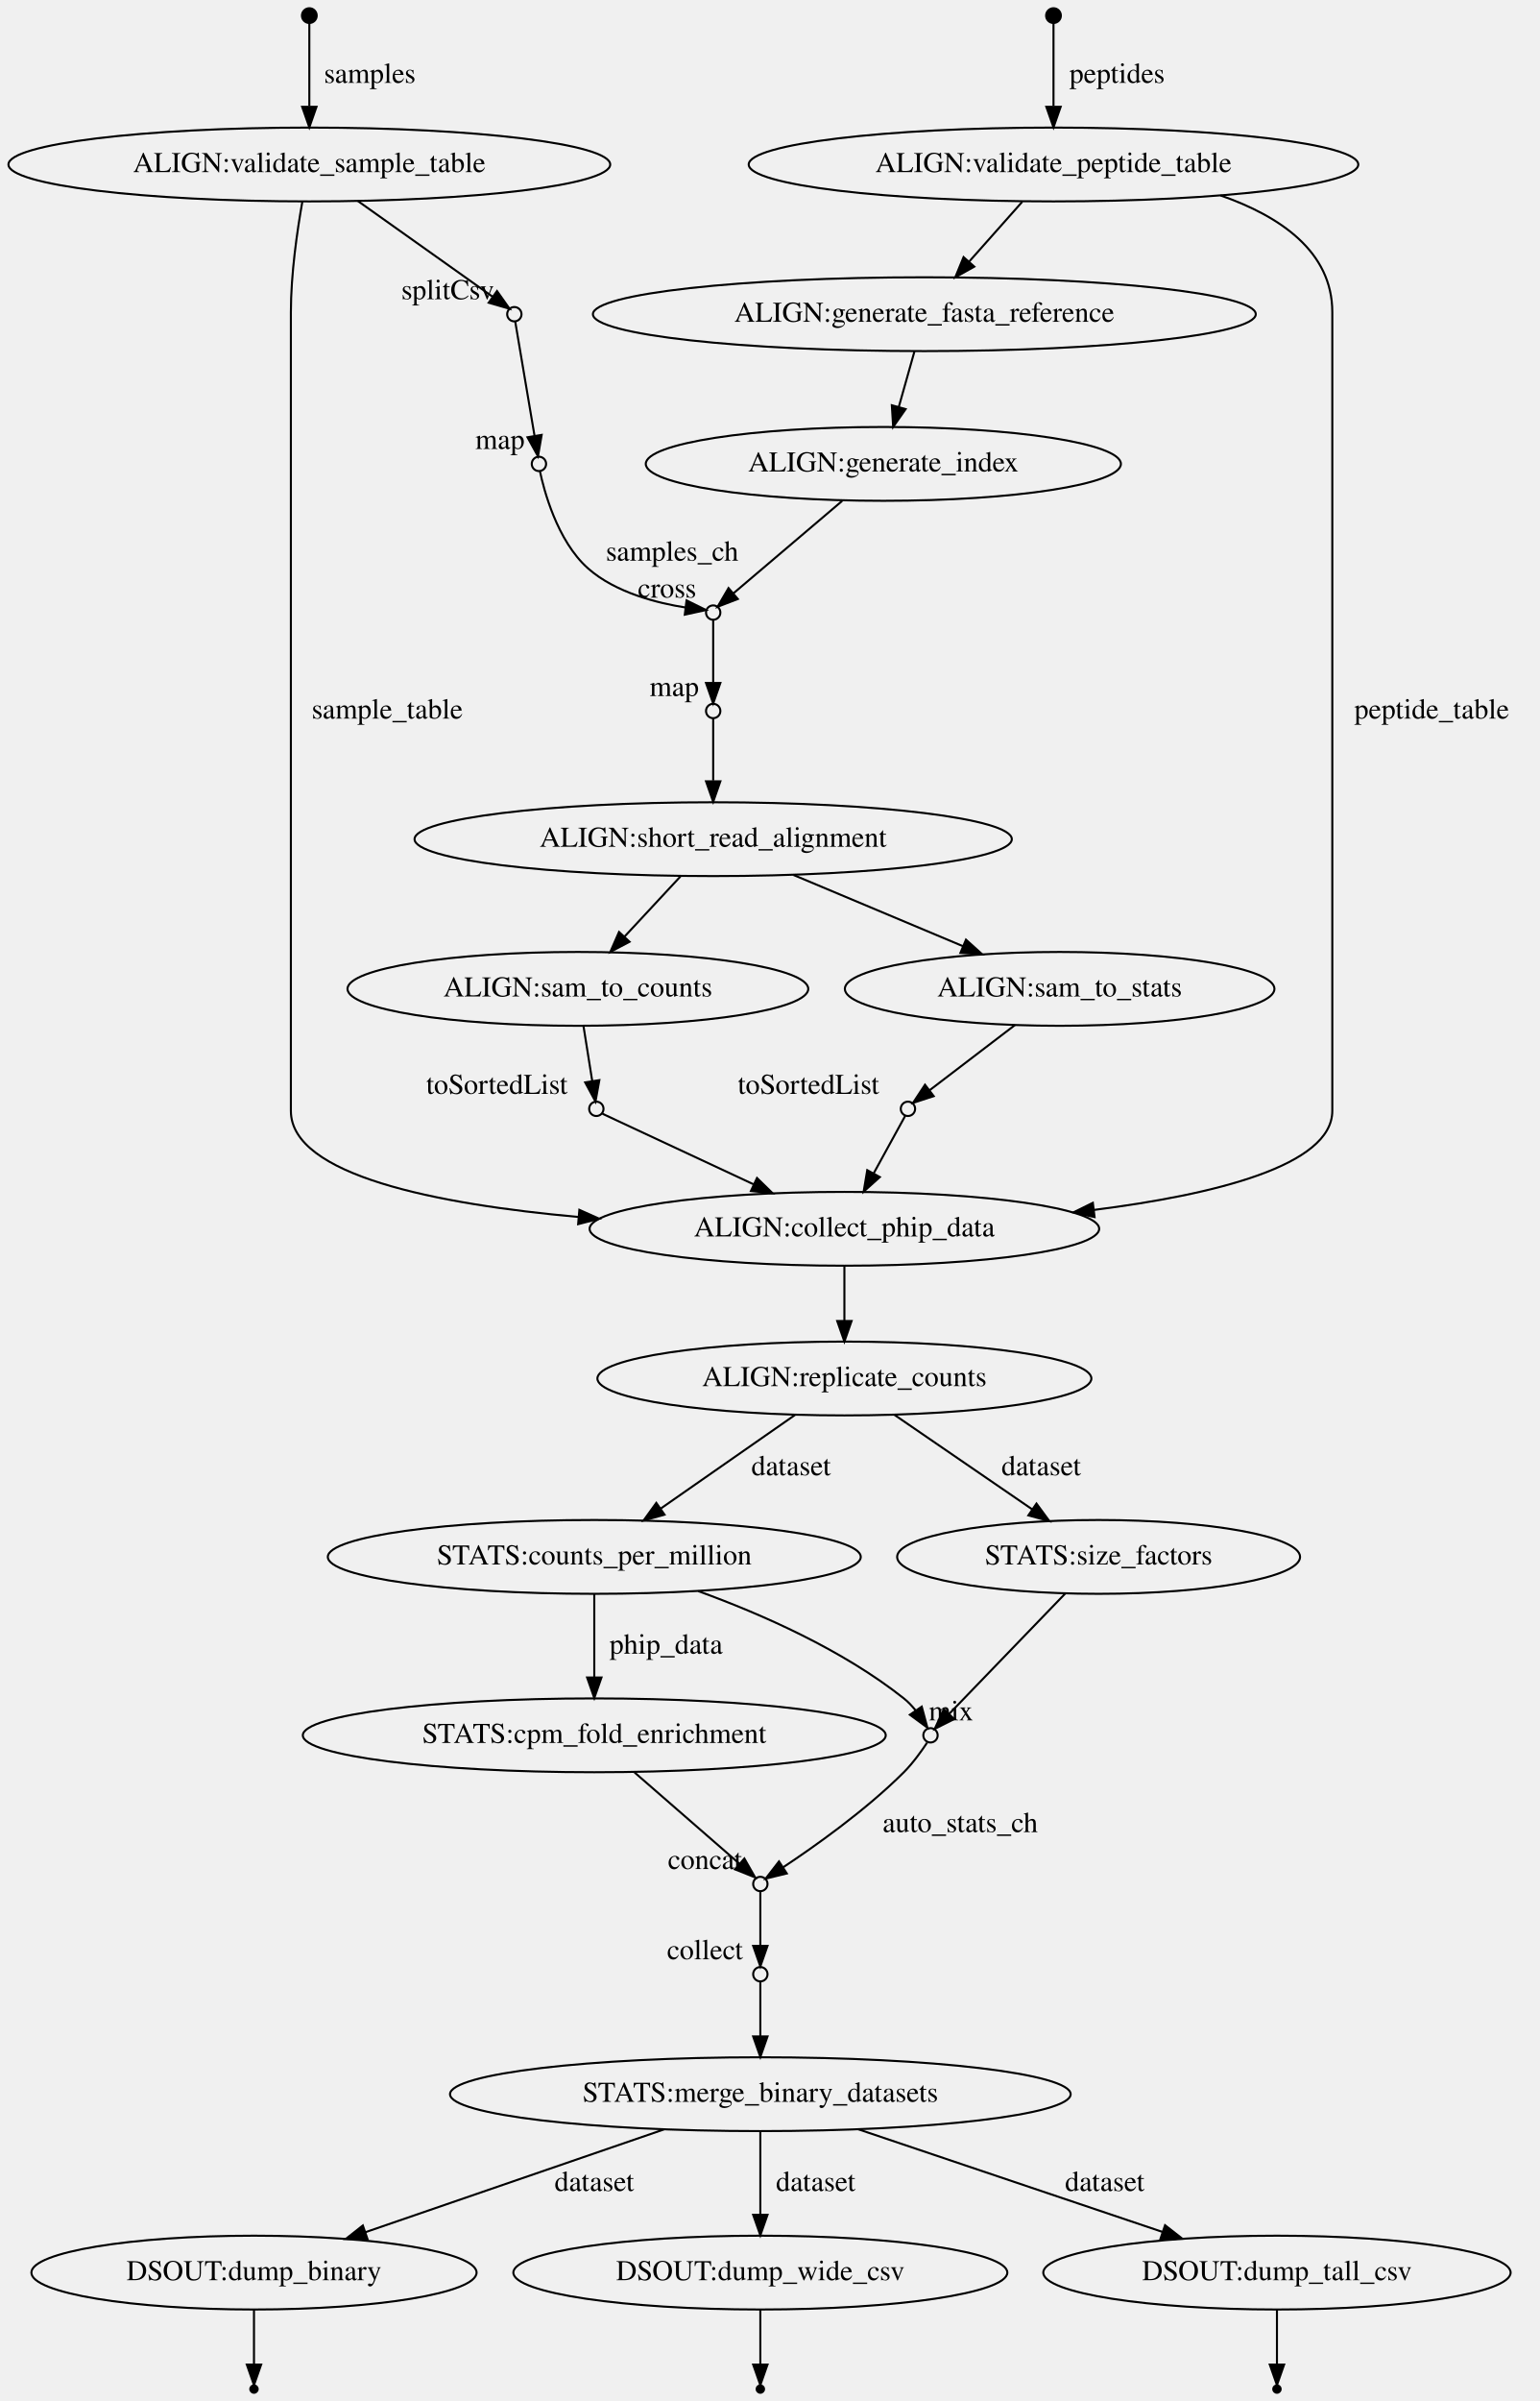
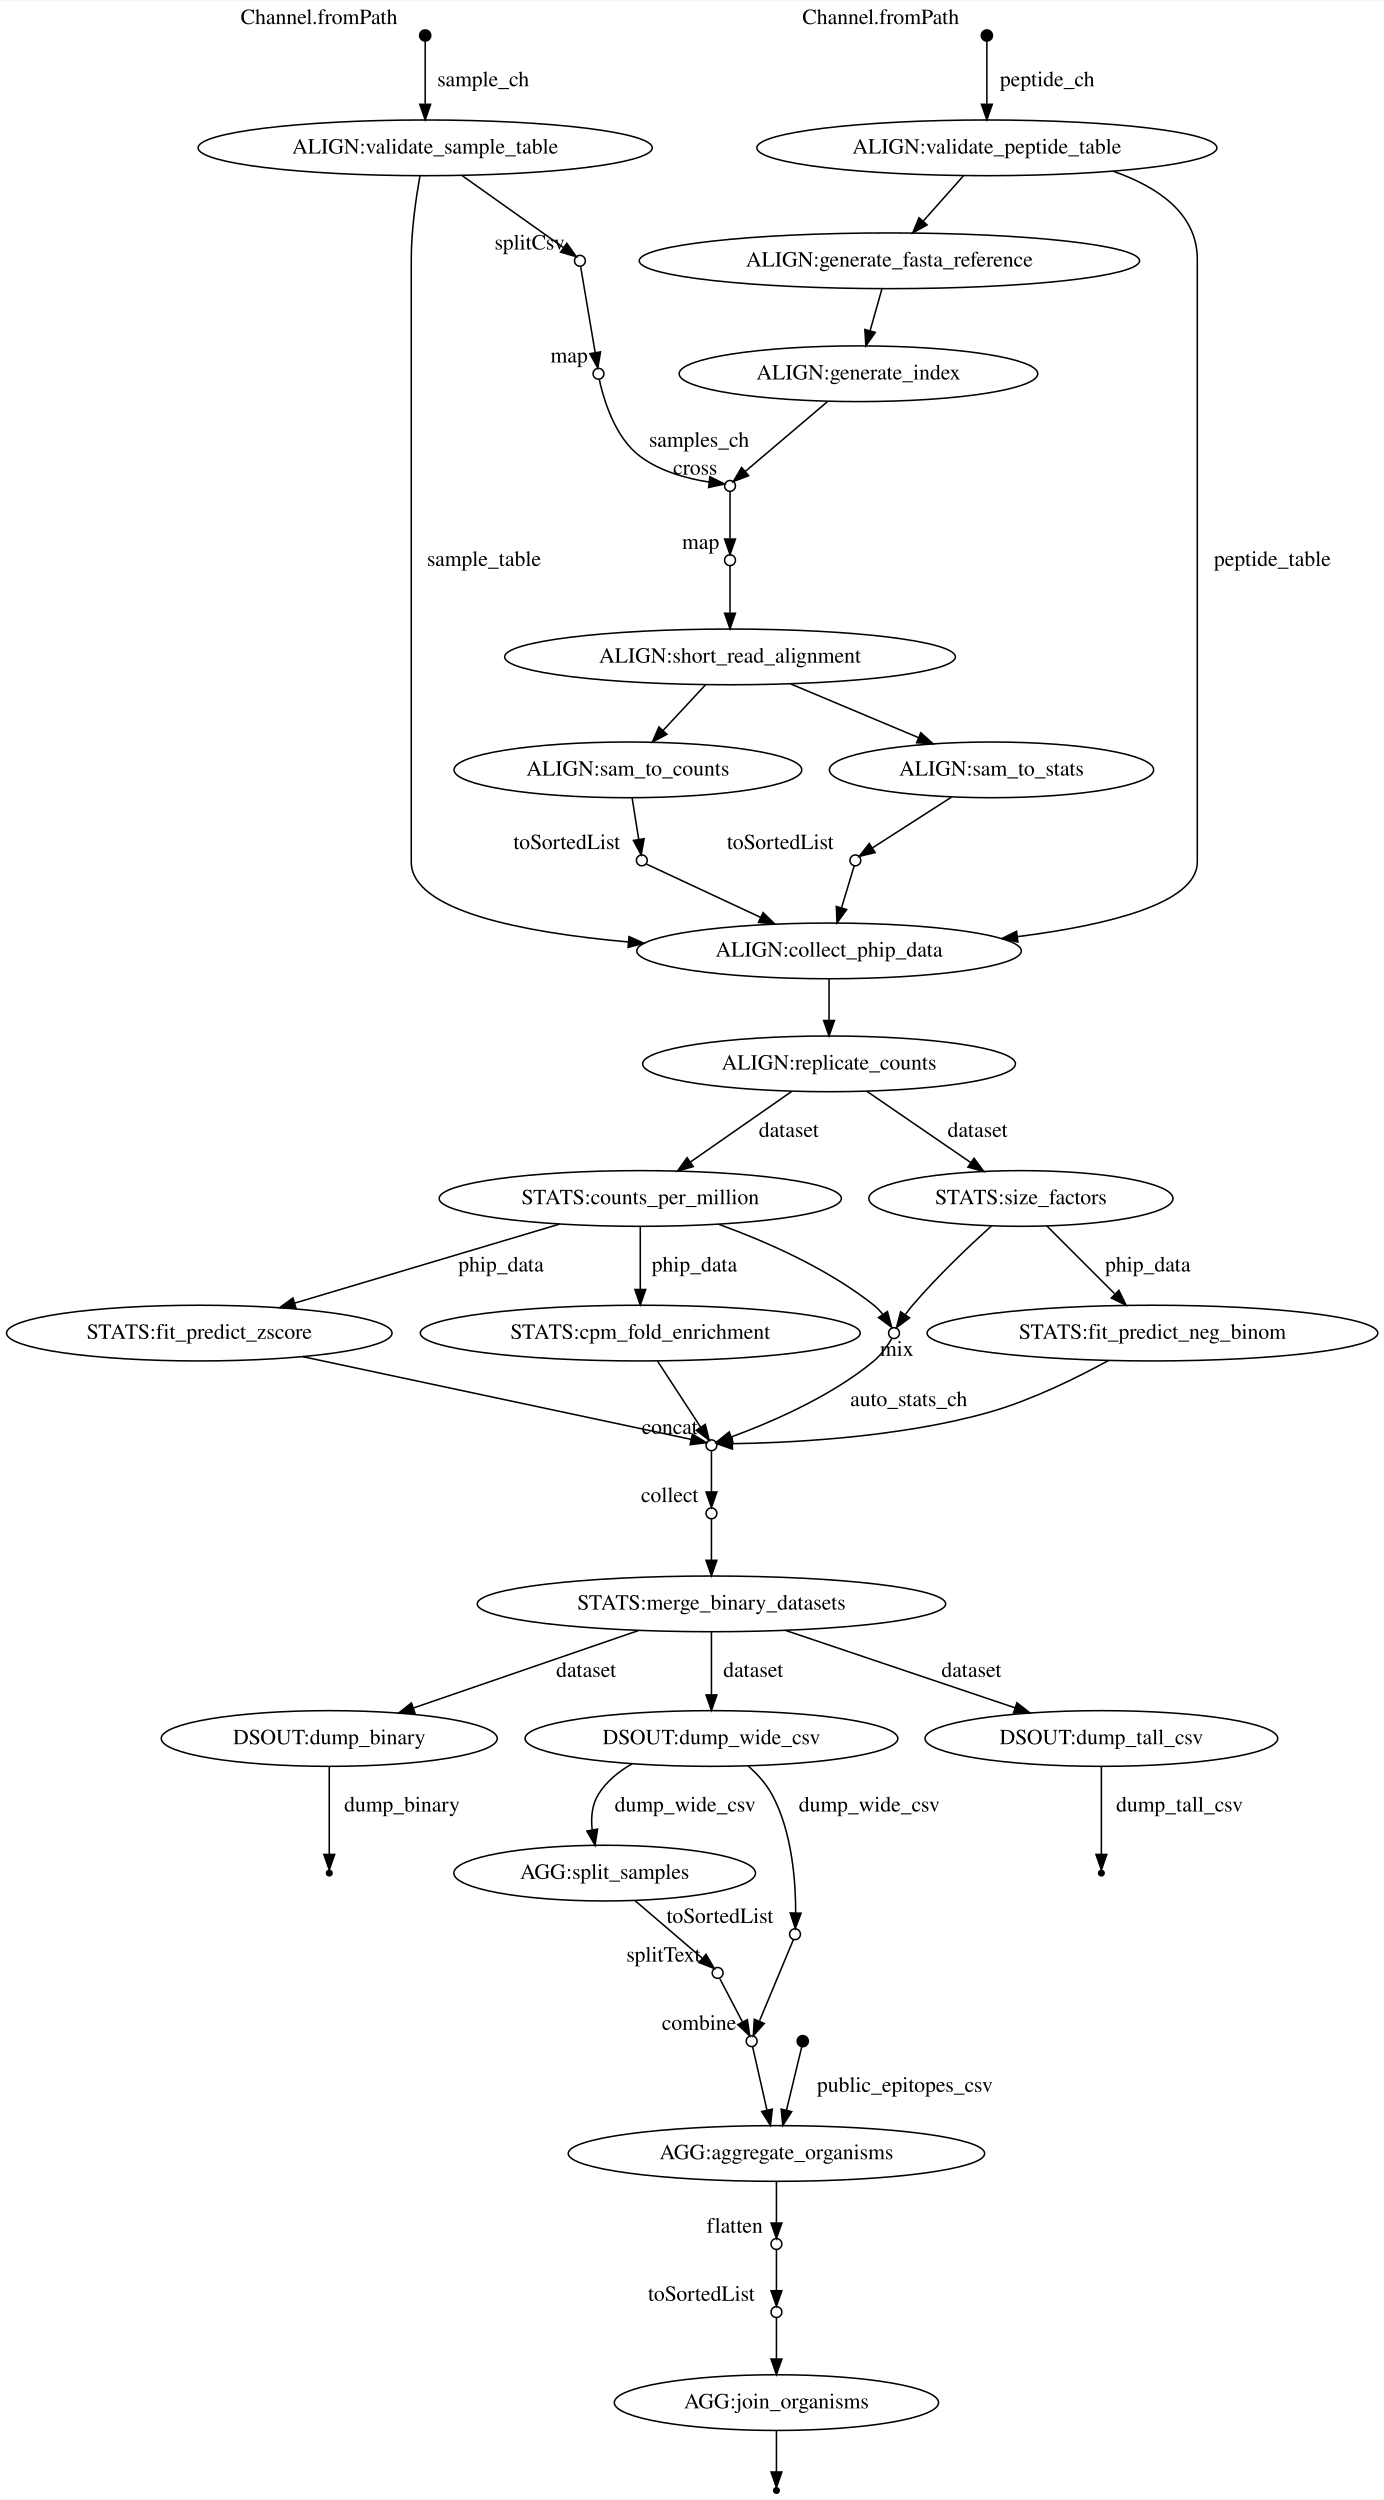
- <svg xmlns="http://www.w3.org/2000/svg" width="751pt" height="1171pt" viewBox="0.00 0.00 750.89 1170.80">
-   <g id="graph0" class="graph" transform="scale(1 1) rotate(0) translate(4 1166.8)">
+ <svg xmlns="http://www.w3.org/2000/svg" width="894pt" height="1615pt" viewBox="0.00 0.00 894.38 1615.00">
+   <g id="graph0" class="graph" transform="scale(1 1) rotate(0) translate(4 1611)">
+     <polygon fill="white" stroke="transparent" points="-4,4 -4,-1611 890.38,-1611 890.38,4 -4,4" />
    <g id="node1" class="node">
-       <ellipse fill="black" stroke="black" cx="146.89" cy="-1159.2" rx="3.6" ry="3.6" />
+       <ellipse fill="black" stroke="black" cx="270.79" cy="-1588.4" rx="3.6" ry="3.6" />
+       <text text-anchor="middle" x="202.19" y="-1595.8" font-family="Times,serif" font-size="14.00">Channel.fromPath</text>
    </g>
    <g id="node2" class="node">
-       <ellipse fill="none" stroke="black" cx="146.89" cy="-1086.6" rx="146.77" ry="18" />
-       <text text-anchor="middle" x="146.89" y="-1082.9" font-family="Times,serif" font-size="14.00">ALIGN:validate_sample_table</text>
+       <ellipse fill="none" stroke="black" cx="270.79" cy="-1515.8" rx="146.77" ry="18" />
+       <text text-anchor="middle" x="270.79" y="-1512.1" font-family="Times,serif" font-size="14.00">ALIGN:validate_sample_table</text>
    </g>
    <g id="edge1" class="edge">
-       <path fill="none" stroke="black" d="M146.89,-1155.52C146.89,-1148.85 146.89,-1130.9 146.89,-1115.13" />
-       <polygon fill="black" stroke="black" points="150.39,-1114.73 146.89,-1104.73 143.39,-1114.73 150.39,-1114.73" />
-       <text text-anchor="middle" x="176.39" y="-1126.4" font-family="Times,serif" font-size="14.00">samples</text>
+       <path fill="none" stroke="black" d="M270.79,-1584.72C270.79,-1578.05 270.79,-1560.1 270.79,-1544.33" />
+       <polygon fill="black" stroke="black" points="274.29,-1543.93 270.79,-1533.93 267.29,-1543.93 274.29,-1543.93" />
+       <text text-anchor="middle" x="308.29" y="-1555.6" font-family="Times,serif" font-size="14.00">sample_ch</text>
+     </g>
+     <g id="node5" class="node">
+       <ellipse fill="none" stroke="black" cx="370.79" cy="-1442.8" rx="3.5" ry="3.5" />
+       <text text-anchor="middle" x="338.29" y="-1450.1" font-family="Times,serif" font-size="14.00">splitCsv</text>
+     </g>
+     <g id="edge3" class="edge">
+       <path fill="none" stroke="black" d="M294.49,-1497.97C315.32,-1483.18 344.68,-1462.34 360.2,-1451.32" />
+       <polygon fill="black" stroke="black" points="362.34,-1454.09 368.47,-1445.45 358.29,-1448.38 362.34,-1454.09" />
+     </g>
+     <g id="node16" class="node">
+       <ellipse fill="none" stroke="black" cx="531.79" cy="-996.8" rx="124.28" ry="18" />
+       <text text-anchor="middle" x="531.79" y="-993.1" font-family="Times,serif" font-size="14.00">ALIGN:collect_phip_data</text>
+     </g>
+     <g id="edge17" class="edge">
+       <path fill="none" stroke="black" d="M267.39,-1497.66C264.84,-1483.33 261.79,-1462.31 261.79,-1443.8 261.79,-1443.8 261.79,-1443.8 261.79,-1054.3 261.79,-1022.86 332.81,-1008.81 402,-1002.58" />
+       <polygon fill="black" stroke="black" points="402.52,-1006.05 412.18,-1001.72 401.92,-999.07 402.52,-1006.05" />
+       <text text-anchor="middle" x="308.79" y="-1245.6" font-family="Times,serif" font-size="14.00">sample_table</text>
    </g>
    <g id="node3" class="node">
-       <ellipse fill="none" stroke="black" cx="246.89" cy="-1013.6" rx="3.5" ry="3.5" />
-       <text text-anchor="middle" x="214.39" y="-1020.9" font-family="Times,serif" font-size="14.00">splitCsv</text>
+       <ellipse fill="black" stroke="black" cx="633.79" cy="-1588.4" rx="3.6" ry="3.6" />
+       <text text-anchor="middle" x="565.19" y="-1595.8" font-family="Times,serif" font-size="14.00">Channel.fromPath</text>
+     </g>
+     <g id="node4" class="node">
+       <ellipse fill="none" stroke="black" cx="633.79" cy="-1515.8" rx="148.67" ry="18" />
+       <text text-anchor="middle" x="633.79" y="-1512.1" font-family="Times,serif" font-size="14.00">ALIGN:validate_peptide_table</text>
    </g>
    <g id="edge2" class="edge">
-       <path fill="none" stroke="black" d="M170.59,-1068.77C191.42,-1053.98 220.78,-1033.14 236.3,-1022.12" />
-       <polygon fill="black" stroke="black" points="238.44,-1024.89 244.56,-1016.25 234.38,-1019.18 238.44,-1024.89" />
-     </g>
-     <g id="node16" class="node">
-       <ellipse fill="none" stroke="black" cx="407.89" cy="-567.6" rx="124.28" ry="18" />
-       <text text-anchor="middle" x="407.89" y="-563.9" font-family="Times,serif" font-size="14.00">ALIGN:collect_phip_data</text>
-     </g>
-     <g id="edge17" class="edge">
-       <path fill="none" stroke="black" d="M143.48,-1068.46C140.94,-1054.13 137.89,-1033.11 137.89,-1014.6 137.89,-1014.6 137.89,-1014.6 137.89,-625.1 137.89,-593.66 208.9,-579.61 278.1,-573.38" />
-       <polygon fill="black" stroke="black" points="278.61,-576.85 288.28,-572.52 278.02,-569.87 278.61,-576.85" />
-       <text text-anchor="middle" x="184.89" y="-816.4" font-family="Times,serif" font-size="14.00">sample_table</text>
+       <path fill="none" stroke="black" d="M633.79,-1584.72C633.79,-1578.05 633.79,-1560.1 633.79,-1544.33" />
+       <polygon fill="black" stroke="black" points="637.29,-1543.93 633.79,-1533.93 630.29,-1543.93 637.29,-1543.93" />
+       <text text-anchor="middle" x="672.79" y="-1555.6" font-family="Times,serif" font-size="14.00">peptide_ch</text>
+     </g>
+     <g id="node6" class="node">
+       <ellipse fill="none" stroke="black" cx="570.79" cy="-1442.8" rx="161.67" ry="18" />
+       <text text-anchor="middle" x="570.79" y="-1439.1" font-family="Times,serif" font-size="14.00">ALIGN:generate_fasta_reference</text>
+     </g>
+     <g id="edge4" class="edge">
+       <path fill="none" stroke="black" d="M618.54,-1497.61C610.8,-1488.89 601.26,-1478.14 592.75,-1468.55" />
+       <polygon fill="black" stroke="black" points="595.15,-1465.99 585.9,-1460.83 589.92,-1470.63 595.15,-1465.99" />
+     </g>
+     <g id="edge18" class="edge">
+       <path fill="none" stroke="black" d="M715.26,-1500.72C744.22,-1490.64 769.79,-1473.36 769.79,-1443.8 769.79,-1443.8 769.79,-1443.8 769.79,-1054.3 769.79,-1027.55 712.17,-1013.45 653.63,-1006.02" />
+       <polygon fill="black" stroke="black" points="653.82,-1002.52 643.47,-1004.8 652.98,-1009.47 653.82,-1002.52" />
+       <text text-anchor="middle" x="818.29" y="-1245.6" font-family="Times,serif" font-size="14.00">peptide_table</text>
    </g>
    <g id="node9" class="node">
-       <ellipse fill="none" stroke="black" cx="258.89" cy="-940.6" rx="3.5" ry="3.5" />
-       <text text-anchor="middle" x="239.89" y="-947.9" font-family="Times,serif" font-size="14.00">map</text>
+       <ellipse fill="none" stroke="black" cx="382.79" cy="-1369.8" rx="3.5" ry="3.5" />
+       <text text-anchor="middle" x="363.79" y="-1377.1" font-family="Times,serif" font-size="14.00">map</text>
    </g>
    <g id="edge7" class="edge">
-       <path fill="none" stroke="black" d="M247.34,-1009.9C248.86,-1000.9 253.84,-971.46 256.74,-954.31" />
-       <polygon fill="black" stroke="black" points="260.22,-954.74 258.43,-944.3 253.31,-953.58 260.22,-954.74" />
-     </g>
-     <g id="node4" class="node">
-       <ellipse fill="black" stroke="black" cx="509.89" cy="-1159.2" rx="3.6" ry="3.6" />
-     </g>
-     <g id="node5" class="node">
-       <ellipse fill="none" stroke="black" cx="509.89" cy="-1086.6" rx="148.67" ry="18" />
-       <text text-anchor="middle" x="509.89" y="-1082.9" font-family="Times,serif" font-size="14.00">ALIGN:validate_peptide_table</text>
-     </g>
-     <g id="edge3" class="edge">
-       <path fill="none" stroke="black" d="M509.89,-1155.52C509.89,-1148.85 509.89,-1130.9 509.89,-1115.13" />
-       <polygon fill="black" stroke="black" points="513.39,-1114.73 509.89,-1104.73 506.39,-1114.73 513.39,-1114.73" />
-       <text text-anchor="middle" x="540.89" y="-1126.4" font-family="Times,serif" font-size="14.00">peptides</text>
-     </g>
-     <g id="node6" class="node">
-       <ellipse fill="none" stroke="black" cx="446.89" cy="-1013.6" rx="161.67" ry="18" />
-       <text text-anchor="middle" x="446.89" y="-1009.9" font-family="Times,serif" font-size="14.00">ALIGN:generate_fasta_reference</text>
-     </g>
-     <g id="edge4" class="edge">
-       <path fill="none" stroke="black" d="M494.64,-1068.41C486.9,-1059.69 477.36,-1048.94 468.84,-1039.35" />
-       <polygon fill="black" stroke="black" points="471.25,-1036.79 462,-1031.63 466.02,-1041.43 471.25,-1036.79" />
-     </g>
-     <g id="edge18" class="edge">
-       <path fill="none" stroke="black" d="M591.35,-1071.52C620.32,-1061.44 645.89,-1044.16 645.89,-1014.6 645.89,-1014.6 645.89,-1014.6 645.89,-625.1 645.89,-598.35 588.27,-584.25 529.73,-576.82" />
-       <polygon fill="black" stroke="black" points="529.92,-573.32 519.57,-575.6 529.08,-580.27 529.92,-573.32" />
-       <text text-anchor="middle" x="694.39" y="-816.4" font-family="Times,serif" font-size="14.00">peptide_table</text>
+       <path fill="none" stroke="black" d="M371.24,-1439.1C372.77,-1430.1 377.74,-1400.66 380.64,-1383.51" />
+       <polygon fill="black" stroke="black" points="384.12,-1383.94 382.33,-1373.5 377.22,-1382.78 384.12,-1383.94" />
    </g>
    <g id="node7" class="node">
-       <ellipse fill="none" stroke="black" cx="426.89" cy="-940.6" rx="115.88" ry="18" />
-       <text text-anchor="middle" x="426.89" y="-936.9" font-family="Times,serif" font-size="14.00">ALIGN:generate_index</text>
+       <ellipse fill="none" stroke="black" cx="550.79" cy="-1369.8" rx="115.88" ry="18" />
+       <text text-anchor="middle" x="550.79" y="-1366.1" font-family="Times,serif" font-size="14.00">ALIGN:generate_index</text>
    </g>
    <g id="edge5" class="edge">
-       <path fill="none" stroke="black" d="M442.05,-995.41C439.76,-987.3 436.98,-977.44 434.43,-968.38" />
-       <polygon fill="black" stroke="black" points="437.76,-967.31 431.68,-958.63 431.03,-969.2 437.76,-967.31" />
+       <path fill="none" stroke="black" d="M565.95,-1424.61C563.66,-1416.5 560.88,-1406.64 558.33,-1397.58" />
+       <polygon fill="black" stroke="black" points="561.67,-1396.51 555.59,-1387.83 554.93,-1398.4 561.67,-1396.51" />
    </g>
    <g id="node8" class="node">
-       <ellipse fill="none" stroke="black" cx="343.89" cy="-868.1" rx="3.5" ry="3.5" />
-       <text text-anchor="middle" x="321.39" y="-875.4" font-family="Times,serif" font-size="14.00">cross</text>
+       <ellipse fill="none" stroke="black" cx="467.79" cy="-1297.3" rx="3.5" ry="3.5" />
+       <text text-anchor="middle" x="445.29" y="-1304.6" font-family="Times,serif" font-size="14.00">cross</text>
    </g>
    <g id="edge6" class="edge">
-       <path fill="none" stroke="black" d="M406.79,-922.53C389.97,-908.25 366.69,-888.47 353.68,-877.42" />
-       <polygon fill="black" stroke="black" points="355.9,-874.72 346.02,-870.91 351.37,-880.05 355.9,-874.72" />
+       <path fill="none" stroke="black" d="M530.7,-1351.73C513.88,-1337.45 490.59,-1317.67 477.58,-1306.62" />
+       <polygon fill="black" stroke="black" points="479.81,-1303.92 469.92,-1300.11 475.27,-1309.25 479.81,-1303.92" />
    </g>
    <g id="node10" class="node">
-       <ellipse fill="none" stroke="black" cx="343.89" cy="-820.1" rx="3.5" ry="3.5" />
-       <text text-anchor="middle" x="324.89" y="-827.4" font-family="Times,serif" font-size="14.00">map</text>
+       <ellipse fill="none" stroke="black" cx="467.79" cy="-1249.3" rx="3.5" ry="3.5" />
+       <text text-anchor="middle" x="448.79" y="-1256.6" font-family="Times,serif" font-size="14.00">map</text>
    </g>
    <g id="edge9" class="edge">
-       <path fill="none" stroke="black" d="M343.89,-864.36C343.89,-858.53 343.89,-844.57 343.89,-834.07" />
-       <polygon fill="black" stroke="black" points="347.39,-833.77 343.89,-823.77 340.39,-833.77 347.39,-833.77" />
+       <path fill="none" stroke="black" d="M467.79,-1293.56C467.79,-1287.73 467.79,-1273.77 467.79,-1263.27" />
+       <polygon fill="black" stroke="black" points="471.29,-1262.97 467.79,-1252.97 464.29,-1262.97 471.29,-1262.97" />
    </g>
    <g id="edge8" class="edge">
-       <path fill="none" stroke="black" d="M259.41,-936.87C261.17,-928.54 267.59,-903.12 282.89,-889.6 296.35,-877.71 316.96,-872.67 330.43,-870.56" />
-       <polygon fill="black" stroke="black" points="330.89,-874.03 340.39,-869.34 330.04,-867.08 330.89,-874.03" />
-       <text text-anchor="middle" x="323.89" y="-893.4" font-family="Times,serif" font-size="14.00">samples_ch</text>
+       <path fill="none" stroke="black" d="M383.32,-1366.07C385.07,-1357.74 391.49,-1332.32 406.79,-1318.8 420.25,-1306.91 440.86,-1301.87 454.34,-1299.76" />
+       <polygon fill="black" stroke="black" points="454.79,-1303.23 464.29,-1298.54 453.94,-1296.28 454.79,-1303.23" />
+       <text text-anchor="middle" x="447.79" y="-1322.6" font-family="Times,serif" font-size="14.00">samples_ch</text>
    </g>
    <g id="node11" class="node">
-       <ellipse fill="none" stroke="black" cx="343.89" cy="-757.6" rx="145.67" ry="18" />
-       <text text-anchor="middle" x="343.89" y="-753.9" font-family="Times,serif" font-size="14.00">ALIGN:short_read_alignment</text>
+       <ellipse fill="none" stroke="black" cx="467.79" cy="-1186.8" rx="145.67" ry="18" />
+       <text text-anchor="middle" x="467.79" y="-1183.1" font-family="Times,serif" font-size="14.00">ALIGN:short_read_alignment</text>
    </g>
    <g id="edge10" class="edge">
-       <path fill="none" stroke="black" d="M343.89,-816.5C343.89,-811.15 343.89,-798.37 343.89,-786.18" />
-       <polygon fill="black" stroke="black" points="347.39,-785.82 343.89,-775.82 340.39,-785.82 347.39,-785.82" />
+       <path fill="none" stroke="black" d="M467.79,-1245.7C467.79,-1240.35 467.79,-1227.57 467.79,-1215.38" />
+       <polygon fill="black" stroke="black" points="471.29,-1215.02 467.79,-1205.02 464.29,-1215.02 471.29,-1215.02" />
    </g>
    <g id="node12" class="node">
-       <ellipse fill="none" stroke="black" cx="277.89" cy="-684.6" rx="112.38" ry="18" />
-       <text text-anchor="middle" x="277.89" y="-680.9" font-family="Times,serif" font-size="14.00">ALIGN:sam_to_counts</text>
+       <ellipse fill="none" stroke="black" cx="401.79" cy="-1113.8" rx="112.38" ry="18" />
+       <text text-anchor="middle" x="401.79" y="-1110.1" font-family="Times,serif" font-size="14.00">ALIGN:sam_to_counts</text>
    </g>
    <g id="edge11" class="edge">
-       <path fill="none" stroke="black" d="M327.91,-739.41C319.72,-730.6 309.61,-719.73 300.62,-710.06" />
-       <polygon fill="black" stroke="black" points="303.09,-707.57 293.72,-702.63 297.96,-712.34 303.09,-707.57" />
+       <path fill="none" stroke="black" d="M451.81,-1168.61C443.62,-1159.8 433.51,-1148.93 424.52,-1139.26" />
+       <polygon fill="black" stroke="black" points="426.99,-1136.77 417.62,-1131.83 421.86,-1141.54 426.99,-1136.77" />
    </g>
    <g id="node14" class="node">
-       <ellipse fill="none" stroke="black" cx="512.89" cy="-684.6" rx="104.78" ry="18" />
-       <text text-anchor="middle" x="512.89" y="-680.9" font-family="Times,serif" font-size="14.00">ALIGN:sam_to_stats</text>
+       <ellipse fill="none" stroke="black" cx="636.79" cy="-1113.8" rx="104.78" ry="18" />
+       <text text-anchor="middle" x="636.79" y="-1110.1" font-family="Times,serif" font-size="14.00">ALIGN:sam_to_stats</text>
    </g>
    <g id="edge13" class="edge">
-       <path fill="none" stroke="black" d="M383.08,-740.13C407.75,-729.77 439.72,-716.34 465.76,-705.4" />
-       <polygon fill="black" stroke="black" points="467.2,-708.59 475.07,-701.49 464.49,-702.14 467.2,-708.59" />
+       <path fill="none" stroke="black" d="M506.99,-1169.33C531.65,-1158.97 563.62,-1145.54 589.67,-1134.6" />
+       <polygon fill="black" stroke="black" points="591.1,-1137.79 598.97,-1130.69 588.39,-1131.34 591.1,-1137.79" />
    </g>
    <g id="node13" class="node">
-       <ellipse fill="none" stroke="black" cx="286.89" cy="-626.1" rx="3.5" ry="3.5" />
-       <text text-anchor="middle" x="238.39" y="-633.4" font-family="Times,serif" font-size="14.00">toSortedList</text>
+       <ellipse fill="none" stroke="black" cx="410.79" cy="-1055.3" rx="3.5" ry="3.5" />
+       <text text-anchor="middle" x="362.29" y="-1062.6" font-family="Times,serif" font-size="14.00">toSortedList</text>
    </g>
    <g id="edge12" class="edge">
-       <path fill="none" stroke="black" d="M280.64,-666.34C282,-657.76 283.63,-647.57 284.88,-639.72" />
-       <polygon fill="black" stroke="black" points="288.36,-640.09 286.48,-629.66 281.45,-638.99 288.36,-640.09" />
+       <path fill="none" stroke="black" d="M404.54,-1095.54C405.91,-1086.96 407.53,-1076.77 408.78,-1068.92" />
+       <polygon fill="black" stroke="black" points="412.26,-1069.29 410.38,-1058.86 405.35,-1068.19 412.26,-1069.29" />
    </g>
    <g id="edge15" class="edge">
-       <path fill="none" stroke="black" d="M289.88,-623.7C300.09,-618.93 334.56,-602.84 363.63,-589.27" />
-       <polygon fill="black" stroke="black" points="365.26,-592.37 372.84,-584.97 362.3,-586.03 365.26,-592.37" />
+       <path fill="none" stroke="black" d="M413.78,-1052.9C423.99,-1048.13 458.46,-1032.04 487.53,-1018.47" />
+       <polygon fill="black" stroke="black" points="489.16,-1021.57 496.74,-1014.17 486.2,-1015.23 489.16,-1021.57" />
    </g>
    <g id="node15" class="node">
-       <ellipse fill="none" stroke="black" cx="438.89" cy="-626.1" rx="3.5" ry="3.5" />
-       <text text-anchor="middle" x="390.39" y="-633.4" font-family="Times,serif" font-size="14.00">toSortedList</text>
+       <ellipse fill="none" stroke="black" cx="548.79" cy="-1055.3" rx="3.5" ry="3.5" />
+       <text text-anchor="middle" x="500.29" y="-1062.6" font-family="Times,serif" font-size="14.00">toSortedList</text>
    </g>
    <g id="edge14" class="edge">
-       <path fill="none" stroke="black" d="M491.08,-666.95C477.39,-656.49 460.32,-643.47 449.51,-635.21" />
-       <polygon fill="black" stroke="black" points="451.45,-632.29 441.38,-629 447.21,-637.85 451.45,-632.29" />
+       <path fill="none" stroke="black" d="M610.86,-1096.15C593.92,-1085.28 572.66,-1071.62 559.93,-1063.45" />
+       <polygon fill="black" stroke="black" points="561.56,-1060.34 551.26,-1057.88 557.78,-1066.23 561.56,-1060.34" />
    </g>
    <g id="edge16" class="edge">
-       <path fill="none" stroke="black" d="M437.55,-622.67C434.83,-617.71 428.35,-605.9 422.14,-594.58" />
-       <polygon fill="black" stroke="black" points="425.17,-592.83 417.29,-585.74 419.04,-596.19 425.17,-592.83" />
+       <path fill="none" stroke="black" d="M548.06,-1051.87C546.61,-1047.05 543.22,-1035.79 539.91,-1024.79" />
+       <polygon fill="black" stroke="black" points="543.18,-1023.51 536.95,-1014.94 536.48,-1025.53 543.18,-1023.51" />
    </g>
    <g id="node17" class="node">
-       <ellipse fill="none" stroke="black" cx="407.89" cy="-494.6" rx="120.48" ry="18" />
-       <text text-anchor="middle" x="407.89" y="-490.9" font-family="Times,serif" font-size="14.00">ALIGN:replicate_counts</text>
+       <ellipse fill="none" stroke="black" cx="531.79" cy="-923.8" rx="120.48" ry="18" />
+       <text text-anchor="middle" x="531.79" y="-920.1" font-family="Times,serif" font-size="14.00">ALIGN:replicate_counts</text>
    </g>
    <g id="edge19" class="edge">
-       <path fill="none" stroke="black" d="M407.89,-549.41C407.89,-541.39 407.89,-531.65 407.89,-522.67" />
-       <polygon fill="black" stroke="black" points="411.39,-522.63 407.89,-512.63 404.39,-522.63 411.39,-522.63" />
+       <path fill="none" stroke="black" d="M531.79,-978.61C531.79,-970.59 531.79,-960.85 531.79,-951.87" />
+       <polygon fill="black" stroke="black" points="535.29,-951.83 531.79,-941.83 528.29,-951.83 535.29,-951.83" />
    </g>
    <g id="node18" class="node">
-       <ellipse fill="none" stroke="black" cx="285.89" cy="-407.6" rx="129.98" ry="18" />
-       <text text-anchor="middle" x="285.89" y="-403.9" font-family="Times,serif" font-size="14.00">STATS:counts_per_million</text>
+       <ellipse fill="none" stroke="black" cx="409.79" cy="-836.8" rx="129.98" ry="18" />
+       <text text-anchor="middle" x="409.79" y="-833.1" font-family="Times,serif" font-size="14.00">STATS:counts_per_million</text>
    </g>
    <g id="edge20" class="edge">
-       <path fill="none" stroke="black" d="M383.78,-476.81C365.07,-463.77 338.93,-445.56 318.37,-431.23" />
-       <polygon fill="black" stroke="black" points="320.15,-428.2 309.94,-425.36 316.14,-433.95 320.15,-428.2" />
-       <text text-anchor="middle" x="381.89" y="-447.4" font-family="Times,serif" font-size="14.00">dataset</text>
+       <path fill="none" stroke="black" d="M507.69,-906.01C488.97,-892.97 462.83,-874.76 442.27,-860.43" />
+       <polygon fill="black" stroke="black" points="444.05,-857.4 433.84,-854.56 440.05,-863.15 444.05,-857.4" />
+       <text text-anchor="middle" x="505.79" y="-876.6" font-family="Times,serif" font-size="14.00">dataset</text>
    </g>
    <g id="node20" class="node">
-       <ellipse fill="none" stroke="black" cx="531.89" cy="-407.6" rx="98.28" ry="18" />
-       <text text-anchor="middle" x="531.89" y="-403.9" font-family="Times,serif" font-size="14.00">STATS:size_factors</text>
+       <ellipse fill="none" stroke="black" cx="655.79" cy="-836.8" rx="98.28" ry="18" />
+       <text text-anchor="middle" x="655.79" y="-833.1" font-family="Times,serif" font-size="14.00">STATS:size_factors</text>
    </g>
    <g id="edge22" class="edge">
-       <path fill="none" stroke="black" d="M432.39,-476.81C451.62,-463.62 478.56,-445.16 499.56,-430.76" />
-       <polygon fill="black" stroke="black" points="501.59,-433.61 507.86,-425.07 497.63,-427.84 501.59,-433.61" />
-       <text text-anchor="middle" x="503.89" y="-447.4" font-family="Times,serif" font-size="14.00">dataset</text>
+       <path fill="none" stroke="black" d="M556.29,-906.01C575.52,-892.82 602.46,-874.36 623.46,-859.96" />
+       <polygon fill="black" stroke="black" points="625.49,-862.81 631.76,-854.27 621.54,-857.04 625.49,-862.81" />
+       <text text-anchor="middle" x="627.79" y="-876.6" font-family="Times,serif" font-size="14.00">dataset</text>
    </g>
    <g id="node19" class="node">
-       <ellipse fill="none" stroke="black" cx="449.89" cy="-320.6" rx="3.5" ry="3.5" />
-       <text text-anchor="middle" x="459.89" y="-327.9" font-family="Times,serif" font-size="14.00">mix</text>
+       <ellipse fill="none" stroke="black" cx="573.79" cy="-749.8" rx="3.5" ry="3.5" />
+       <text text-anchor="middle" x="575.54" y="-735.1" font-family="Times,serif" font-size="14.00">mix</text>
    </g>
    <g id="edge21" class="edge">
-       <path fill="none" stroke="black" d="M336.57,-390.92C367.64,-379.66 407.04,-362.27 436.89,-338.6 438.97,-336.95 440.9,-334.89 442.61,-332.79" />
-       <polygon fill="black" stroke="black" points="445.62,-334.58 448.37,-324.35 439.84,-330.63 445.62,-334.58" />
+       <path fill="none" stroke="black" d="M460.47,-820.12C491.54,-808.86 530.94,-791.47 560.79,-767.8 562.87,-766.15 564.8,-764.09 566.51,-761.99" />
+       <polygon fill="black" stroke="black" points="569.52,-763.78 572.27,-753.55 563.74,-759.83 569.52,-763.78" />
    </g>
    <g id="node22" class="node">
-       <ellipse fill="none" stroke="black" cx="285.89" cy="-320.6" rx="142.17" ry="18" />
-       <text text-anchor="middle" x="285.89" y="-316.9" font-family="Times,serif" font-size="14.00">STATS:cpm_fold_enrichment</text>
+       <ellipse fill="none" stroke="black" cx="409.79" cy="-749.8" rx="142.17" ry="18" />
+       <text text-anchor="middle" x="409.79" y="-746.1" font-family="Times,serif" font-size="14.00">STATS:cpm_fold_enrichment</text>
    </g>
    <g id="edge25" class="edge">
-       <path fill="none" stroke="black" d="M285.89,-389.4C285.89,-377.76 285.89,-362.15 285.89,-348.84" />
-       <polygon fill="black" stroke="black" points="289.39,-348.78 285.89,-338.78 282.39,-348.78 289.39,-348.78" />
-       <text text-anchor="middle" x="320.89" y="-360.4" font-family="Times,serif" font-size="14.00">phip_data</text>
+       <path fill="none" stroke="black" d="M409.79,-818.6C409.79,-806.96 409.79,-791.35 409.79,-778.04" />
+       <polygon fill="black" stroke="black" points="413.29,-777.98 409.79,-767.98 406.29,-777.98 413.29,-777.98" />
+       <text text-anchor="middle" x="444.79" y="-789.6" font-family="Times,serif" font-size="14.00">phip_data</text>
+     </g>
+     <g id="node24" class="node">
+       <ellipse fill="none" stroke="black" cx="124.79" cy="-749.8" rx="124.58" ry="18" />
+       <text text-anchor="middle" x="124.79" y="-746.1" font-family="Times,serif" font-size="14.00">STATS:fit_predict_zscore</text>
+     </g>
+     <g id="edge29" class="edge">
+       <path fill="none" stroke="black" d="M357.52,-820.21C309.21,-805.8 237.39,-784.38 186.33,-769.16" />
+       <polygon fill="black" stroke="black" points="187.31,-765.8 176.73,-766.29 185.31,-772.5 187.31,-765.8" />
+       <text text-anchor="middle" x="319.79" y="-789.6" font-family="Times,serif" font-size="14.00">phip_data</text>
    </g>
    <g id="node21" class="node">
-       <ellipse fill="none" stroke="black" cx="366.89" cy="-248.1" rx="3.5" ry="3.5" />
-       <text text-anchor="middle" x="339.89" y="-255.4" font-family="Times,serif" font-size="14.00">concat</text>
+       <ellipse fill="none" stroke="black" cx="455.79" cy="-677.3" rx="3.5" ry="3.5" />
+       <text text-anchor="middle" x="428.79" y="-684.6" font-family="Times,serif" font-size="14.00">concat</text>
    </g>
    <g id="edge24" class="edge">
-       <path fill="none" stroke="black" d="M448.23,-317.01C445.92,-313.52 441.51,-307.22 436.89,-302.6 418.1,-283.81 392.57,-265.89 378.11,-256.31" />
-       <polygon fill="black" stroke="black" points="379.79,-253.23 369.5,-250.73 375.99,-259.1 379.79,-253.23" />
-       <text text-anchor="middle" x="464.39" y="-273.4" font-family="Times,serif" font-size="14.00">auto_stats_ch</text>
+       <path fill="none" stroke="black" d="M572.25,-746.08C570.07,-742.45 565.81,-735.99 560.79,-731.8 531.62,-707.5 489.56,-690.32 468.63,-682.7" />
+       <polygon fill="black" stroke="black" points="469.6,-679.33 459.01,-679.34 467.3,-685.94 469.6,-679.33" />
+       <text text-anchor="middle" x="583.29" y="-702.6" font-family="Times,serif" font-size="14.00">auto_stats_ch</text>
    </g>
    <g id="edge23" class="edge">
-       <path fill="none" stroke="black" d="M515.69,-389.81C498.69,-372.19 472.58,-345.12 458.92,-330.96" />
-       <polygon fill="black" stroke="black" points="461.43,-328.52 451.96,-323.75 456.39,-333.38 461.43,-328.52" />
+       <path fill="none" stroke="black" d="M636.72,-819.07C622.09,-805.81 601.75,-786.47 585.79,-767.8 584.24,-765.99 582.69,-763.98 581.25,-762" />
+       <polygon fill="black" stroke="black" points="583.87,-759.64 575.36,-753.33 578.08,-763.57 583.87,-759.64" />
    </g>
    <g id="node23" class="node">
-       <ellipse fill="none" stroke="black" cx="366.89" cy="-204.1" rx="3.5" ry="3.5" />
-       <text text-anchor="middle" x="339.89" y="-211.4" font-family="Times,serif" font-size="14.00">collect</text>
+       <ellipse fill="none" stroke="black" cx="740.79" cy="-749.8" rx="145.67" ry="18" />
+       <text text-anchor="middle" x="740.79" y="-746.1" font-family="Times,serif" font-size="14.00">STATS:fit_predict_neg_binom</text>
    </g>
    <g id="edge27" class="edge">
-       <path fill="none" stroke="black" d="M366.89,-244.34C366.89,-239.07 366.89,-227.23 366.89,-217.92" />
-       <polygon fill="black" stroke="black" points="370.39,-217.92 366.89,-207.92 363.39,-217.92 370.39,-217.92" />
+       <path fill="none" stroke="black" d="M672.58,-819.01C685.07,-806.52 702.31,-789.28 716.33,-775.26" />
+       <polygon fill="black" stroke="black" points="719.14,-777.4 723.74,-767.85 714.19,-772.45 719.14,-777.4" />
+       <text text-anchor="middle" x="737.79" y="-789.6" font-family="Times,serif" font-size="14.00">phip_data</text>
+     </g>
+     <g id="node25" class="node">
+       <ellipse fill="none" stroke="black" cx="455.79" cy="-633.3" rx="3.5" ry="3.5" />
+       <text text-anchor="middle" x="428.79" y="-640.6" font-family="Times,serif" font-size="14.00">collect</text>
+     </g>
+     <g id="edge31" class="edge">
+       <path fill="none" stroke="black" d="M455.79,-673.54C455.79,-668.27 455.79,-656.43 455.79,-647.12" />
+       <polygon fill="black" stroke="black" points="459.29,-647.12 455.79,-637.12 452.29,-647.12 459.29,-647.12" />
    </g>
    <g id="edge26" class="edge">
-       <path fill="none" stroke="black" d="M305.49,-302.53C321.61,-288.51 343.81,-269.19 356.63,-258.03" />
-       <polygon fill="black" stroke="black" points="359.1,-260.52 364.34,-251.32 354.5,-255.24 359.1,-260.52" />
-     </g>
-     <g id="node24" class="node">
-       <ellipse fill="none" stroke="black" cx="366.89" cy="-145.6" rx="151.37" ry="18" />
-       <text text-anchor="middle" x="366.89" y="-141.9" font-family="Times,serif" font-size="14.00">STATS:merge_binary_datasets</text>
+       <path fill="none" stroke="black" d="M420.92,-731.73C429.63,-718.39 441.46,-700.27 448.85,-688.93" />
+       <polygon fill="black" stroke="black" points="451.81,-690.8 454.34,-680.52 445.95,-686.98 451.81,-690.8" />
    </g>
    <g id="edge28" class="edge">
-       <path fill="none" stroke="black" d="M366.89,-200.37C366.89,-195.43 366.89,-184.5 366.89,-173.77" />
-       <polygon fill="black" stroke="black" points="370.39,-173.75 366.89,-163.75 363.39,-173.75 370.39,-173.75" />
-     </g>
-     <g id="node25" class="node">
-       <ellipse fill="none" stroke="black" cx="119.89" cy="-58.6" rx="108.58" ry="18" />
-       <text text-anchor="middle" x="119.89" y="-54.9" font-family="Times,serif" font-size="14.00">DSOUT:dump_binary</text>
-     </g>
-     <g id="edge29" class="edge">
-       <path fill="none" stroke="black" d="M319.85,-128.41C278.34,-114.13 217.82,-93.3 174.25,-78.31" />
-       <polygon fill="black" stroke="black" points="175.27,-74.96 164.67,-75.01 172.99,-81.58 175.27,-74.96" />
-       <text text-anchor="middle" x="285.89" y="-98.4" font-family="Times,serif" font-size="14.00">dataset</text>
+       <path fill="none" stroke="black" d="M712.39,-732.1C691.82,-720.81 662.96,-706.58 635.79,-698.8 575.47,-681.53 499.85,-678.73 469.41,-678.33" />
+       <polygon fill="black" stroke="black" points="469.32,-674.83 459.3,-678.27 469.28,-681.83 469.32,-674.83" />
+     </g>
+     <g id="edge30" class="edge">
+       <path fill="none" stroke="black" d="M191.77,-734.53C272.23,-717.4 401.54,-689.85 442.74,-681.08" />
+       <polygon fill="black" stroke="black" points="443.49,-684.5 452.54,-678.99 442.03,-677.65 443.49,-684.5" />
+     </g>
+     <g id="node26" class="node">
+       <ellipse fill="none" stroke="black" cx="455.79" cy="-574.8" rx="151.37" ry="18" />
+       <text text-anchor="middle" x="455.79" y="-571.1" font-family="Times,serif" font-size="14.00">STATS:merge_binary_datasets</text>
+     </g>
+     <g id="edge32" class="edge">
+       <path fill="none" stroke="black" d="M455.79,-629.57C455.79,-624.63 455.79,-613.7 455.79,-602.97" />
+       <polygon fill="black" stroke="black" points="459.29,-602.95 455.79,-592.95 452.29,-602.95 459.29,-602.95" />
    </g>
    <g id="node27" class="node">
-       <ellipse fill="none" stroke="black" cx="366.89" cy="-58.6" rx="120.48" ry="18" />
-       <text text-anchor="middle" x="366.89" y="-54.9" font-family="Times,serif" font-size="14.00">DSOUT:dump_wide_csv</text>
-     </g>
-     <g id="edge31" class="edge">
-       <path fill="none" stroke="black" d="M366.89,-127.4C366.89,-115.76 366.89,-100.15 366.89,-86.84" />
-       <polygon fill="black" stroke="black" points="370.39,-86.78 366.89,-76.78 363.39,-86.78 370.39,-86.78" />
-       <text text-anchor="middle" x="393.89" y="-98.4" font-family="Times,serif" font-size="14.00">dataset</text>
+       <ellipse fill="none" stroke="black" cx="208.79" cy="-487.8" rx="108.58" ry="18" />
+       <text text-anchor="middle" x="208.79" y="-484.1" font-family="Times,serif" font-size="14.00">DSOUT:dump_binary</text>
+     </g>
+     <g id="edge33" class="edge">
+       <path fill="none" stroke="black" d="M408.75,-557.61C367.24,-543.33 306.73,-522.5 263.15,-507.51" />
+       <polygon fill="black" stroke="black" points="264.17,-504.16 253.57,-504.21 261.89,-510.78 264.17,-504.16" />
+       <text text-anchor="middle" x="374.79" y="-527.6" font-family="Times,serif" font-size="14.00">dataset</text>
    </g>
    <g id="node29" class="node">
-       <ellipse fill="none" stroke="black" cx="618.89" cy="-58.6" rx="113.98" ry="18" />
-       <text text-anchor="middle" x="618.89" y="-54.9" font-family="Times,serif" font-size="14.00">DSOUT:dump_tall_csv</text>
-     </g>
-     <g id="edge33" class="edge">
-       <path fill="none" stroke="black" d="M414.58,-128.51C456.86,-114.25 518.61,-93.42 563.15,-78.4" />
-       <polygon fill="black" stroke="black" points="564.31,-81.7 572.66,-75.19 562.07,-75.07 564.31,-81.7" />
-       <text text-anchor="middle" x="534.89" y="-98.4" font-family="Times,serif" font-size="14.00">dataset</text>
-     </g>
-     <g id="node26" class="node">
-       <ellipse fill="black" stroke="black" cx="119.89" cy="-1.8" rx="1.8" ry="1.8" />
-     </g>
-     <g id="edge30" class="edge">
-       <path fill="none" stroke="black" d="M119.89,-40.56C119.89,-31.87 119.89,-21.56 119.89,-13.9" />
-       <polygon fill="black" stroke="black" points="123.39,-13.76 119.89,-3.76 116.39,-13.76 123.39,-13.76" />
+       <ellipse fill="none" stroke="black" cx="455.79" cy="-487.8" rx="120.48" ry="18" />
+       <text text-anchor="middle" x="455.79" y="-484.1" font-family="Times,serif" font-size="14.00">DSOUT:dump_wide_csv</text>
+     </g>
+     <g id="edge35" class="edge">
+       <path fill="none" stroke="black" d="M455.79,-556.6C455.79,-544.96 455.79,-529.35 455.79,-516.04" />
+       <polygon fill="black" stroke="black" points="459.29,-515.98 455.79,-505.98 452.29,-515.98 459.29,-515.98" />
+       <text text-anchor="middle" x="482.79" y="-527.6" font-family="Times,serif" font-size="14.00">dataset</text>
+     </g>
+     <g id="node31" class="node">
+       <ellipse fill="none" stroke="black" cx="707.79" cy="-487.8" rx="113.98" ry="18" />
+       <text text-anchor="middle" x="707.79" y="-484.1" font-family="Times,serif" font-size="14.00">DSOUT:dump_tall_csv</text>
+     </g>
+     <g id="edge37" class="edge">
+       <path fill="none" stroke="black" d="M503.48,-557.71C545.76,-543.45 607.51,-522.62 652.05,-507.6" />
+       <polygon fill="black" stroke="black" points="653.21,-510.9 661.56,-504.39 650.97,-504.27 653.21,-510.9" />
+       <text text-anchor="middle" x="623.79" y="-527.6" font-family="Times,serif" font-size="14.00">dataset</text>
    </g>
    <g id="node28" class="node">
-       <ellipse fill="black" stroke="black" cx="366.89" cy="-1.8" rx="1.8" ry="1.8" />
-     </g>
-     <g id="edge32" class="edge">
-       <path fill="none" stroke="black" d="M366.89,-40.56C366.89,-31.87 366.89,-21.56 366.89,-13.9" />
-       <polygon fill="black" stroke="black" points="370.39,-13.76 366.89,-3.76 363.39,-13.76 370.39,-13.76" />
+       <ellipse fill="black" stroke="black" cx="208.79" cy="-400.8" rx="1.8" ry="1.8" />
+     </g>
+     <g id="edge34" class="edge">
+       <path fill="none" stroke="black" d="M208.79,-469.6C208.79,-452.72 208.79,-427.46 208.79,-413.02" />
+       <polygon fill="black" stroke="black" points="212.29,-412.88 208.79,-402.88 205.29,-412.88 212.29,-412.88" />
+       <text text-anchor="middle" x="255.79" y="-440.6" font-family="Times,serif" font-size="14.00">dump_binary</text>
    </g>
    <g id="node30" class="node">
-       <ellipse fill="black" stroke="black" cx="618.89" cy="-1.8" rx="1.8" ry="1.8" />
-     </g>
-     <g id="edge34" class="edge">
-       <path fill="none" stroke="black" d="M618.89,-40.56C618.89,-31.87 618.89,-21.56 618.89,-13.9" />
-       <polygon fill="black" stroke="black" points="622.39,-13.76 618.89,-3.76 615.39,-13.76 622.39,-13.76" />
+       <ellipse fill="none" stroke="black" cx="386.79" cy="-400.8" rx="97.48" ry="18" />
+       <text text-anchor="middle" x="386.79" y="-397.1" font-family="Times,serif" font-size="14.00">AGG:split_samples</text>
+     </g>
+     <g id="edge36" class="edge">
+       <path fill="none" stroke="black" d="M404.48,-471.41C395.86,-466.52 388.03,-460.13 382.79,-451.8 378.53,-445.04 377.84,-436.7 378.71,-428.78" />
+       <polygon fill="black" stroke="black" points="382.18,-429.25 380.57,-418.78 375.3,-427.97 382.18,-429.25" />
+       <text text-anchor="middle" x="438.79" y="-440.6" font-family="Times,serif" font-size="14.00">dump_wide_csv</text>
+     </g>
+     <g id="node34" class="node">
+       <ellipse fill="none" stroke="black" cx="509.79" cy="-361.3" rx="3.5" ry="3.5" />
+       <text text-anchor="middle" x="461.29" y="-368.6" font-family="Times,serif" font-size="14.00">toSortedList</text>
+     </g>
+     <g id="edge40" class="edge">
+       <path fill="none" stroke="black" d="M479.56,-470.07C485.38,-464.86 491.02,-458.66 494.79,-451.8 508.35,-427.14 510.29,-393.31 510.22,-375.12" />
+       <polygon fill="black" stroke="black" points="513.72,-374.9 509.96,-364.99 506.72,-375.08 513.72,-374.9" />
+       <text text-anchor="middle" x="557.79" y="-440.6" font-family="Times,serif" font-size="14.00">dump_wide_csv</text>
+     </g>
+     <g id="node33" class="node">
+       <ellipse fill="none" stroke="black" cx="459.79" cy="-336.3" rx="3.5" ry="3.5" />
+       <text text-anchor="middle" x="424.79" y="-343.6" font-family="Times,serif" font-size="14.00">splitText</text>
+     </g>
+     <g id="edge39" class="edge">
+       <path fill="none" stroke="black" d="M406.35,-383.05C420.32,-371.09 438.54,-355.49 449.69,-345.94" />
+       <polygon fill="black" stroke="black" points="452.3,-348.32 457.62,-339.16 447.75,-343 452.3,-348.32" />
+     </g>
+     <g id="node32" class="node">
+       <ellipse fill="black" stroke="black" cx="707.79" cy="-400.8" rx="1.8" ry="1.8" />
+     </g>
+     <g id="edge38" class="edge">
+       <path fill="none" stroke="black" d="M707.79,-469.6C707.79,-452.72 707.79,-427.46 707.79,-413.02" />
+       <polygon fill="black" stroke="black" points="711.29,-412.88 707.79,-402.88 704.29,-412.88 711.29,-412.88" />
+       <text text-anchor="middle" x="758.29" y="-440.6" font-family="Times,serif" font-size="14.00">dump_tall_csv</text>
+     </g>
+     <g id="node35" class="node">
+       <ellipse fill="none" stroke="black" cx="481.79" cy="-292.2" rx="3.5" ry="3.5" />
+       <text text-anchor="middle" x="447.79" y="-299.5" font-family="Times,serif" font-size="14.00">combine</text>
+     </g>
+     <g id="edge42" class="edge">
+       <path fill="none" stroke="black" d="M461.23,-332.54C464.15,-326.96 470.87,-314.09 475.84,-304.58" />
+       <polygon fill="black" stroke="black" points="479.01,-306.08 480.54,-295.6 472.8,-302.84 479.01,-306.08" />
+     </g>
+     <g id="edge41" class="edge">
+       <path fill="none" stroke="black" d="M508.73,-357.75C505.19,-349.28 493.68,-321.69 486.9,-305.45" />
+       <polygon fill="black" stroke="black" points="489.93,-303.63 482.85,-295.75 483.47,-306.33 489.93,-303.63" />
+     </g>
+     <g id="node36" class="node">
+       <ellipse fill="none" stroke="black" cx="497.79" cy="-219.6" rx="134.58" ry="18" />
+       <text text-anchor="middle" x="497.79" y="-215.9" font-family="Times,serif" font-size="14.00">AGG:aggregate_organisms</text>
+     </g>
+     <g id="edge43" class="edge">
+       <path fill="none" stroke="black" d="M482.4,-288.52C483.92,-281.78 488.05,-263.55 491.65,-247.68" />
+       <polygon fill="black" stroke="black" points="495.11,-248.25 493.91,-237.73 488.28,-246.71 495.11,-248.25" />
+     </g>
+     <g id="node38" class="node">
+       <ellipse fill="none" stroke="black" cx="497.79" cy="-161.1" rx="3.5" ry="3.5" />
+       <text text-anchor="middle" x="470.79" y="-168.4" font-family="Times,serif" font-size="14.00">flatten</text>
+     </g>
+     <g id="edge45" class="edge">
+       <path fill="none" stroke="black" d="M497.79,-201.34C497.79,-192.76 497.79,-182.57 497.79,-174.72" />
+       <polygon fill="black" stroke="black" points="501.29,-174.66 497.79,-164.66 494.29,-174.66 501.29,-174.66" />
+     </g>
+     <g id="node37" class="node">
+       <ellipse fill="black" stroke="black" cx="514.79" cy="-292.2" rx="3.6" ry="3.6" />
+     </g>
+     <g id="edge44" class="edge">
+       <path fill="none" stroke="black" d="M514.14,-288.52C512.52,-281.78 508.13,-263.55 504.31,-247.68" />
+       <polygon fill="black" stroke="black" points="507.66,-246.63 501.91,-237.73 500.85,-248.27 507.66,-246.63" />
+       <text text-anchor="middle" x="580.79" y="-259.4" font-family="Times,serif" font-size="14.00">public_epitopes_csv</text>
+     </g>
+     <g id="node39" class="node">
+       <ellipse fill="none" stroke="black" cx="497.79" cy="-117.1" rx="3.5" ry="3.5" />
+       <text text-anchor="middle" x="449.29" y="-124.4" font-family="Times,serif" font-size="14.00">toSortedList</text>
+     </g>
+     <g id="edge46" class="edge">
+       <path fill="none" stroke="black" d="M497.79,-157.34C497.79,-152.07 497.79,-140.23 497.79,-130.92" />
+       <polygon fill="black" stroke="black" points="501.29,-130.92 497.79,-120.92 494.29,-130.92 501.29,-130.92" />
+     </g>
+     <g id="node40" class="node">
+       <ellipse fill="none" stroke="black" cx="497.79" cy="-58.6" rx="104.78" ry="18" />
+       <text text-anchor="middle" x="497.79" y="-54.9" font-family="Times,serif" font-size="14.00">AGG:join_organisms</text>
+     </g>
+     <g id="edge47" class="edge">
+       <path fill="none" stroke="black" d="M497.79,-113.37C497.79,-108.43 497.79,-97.5 497.79,-86.77" />
+       <polygon fill="black" stroke="black" points="501.29,-86.75 497.79,-76.75 494.29,-86.75 501.29,-86.75" />
+     </g>
+     <g id="node41" class="node">
+       <ellipse fill="black" stroke="black" cx="497.79" cy="-1.8" rx="1.8" ry="1.8" />
+     </g>
+     <g id="edge48" class="edge">
+       <path fill="none" stroke="black" d="M497.79,-40.56C497.79,-31.87 497.79,-21.56 497.79,-13.9" />
+       <polygon fill="black" stroke="black" points="501.29,-13.76 497.79,-3.76 494.29,-13.76 501.29,-13.76" />
    </g>
  </g>
</svg>
